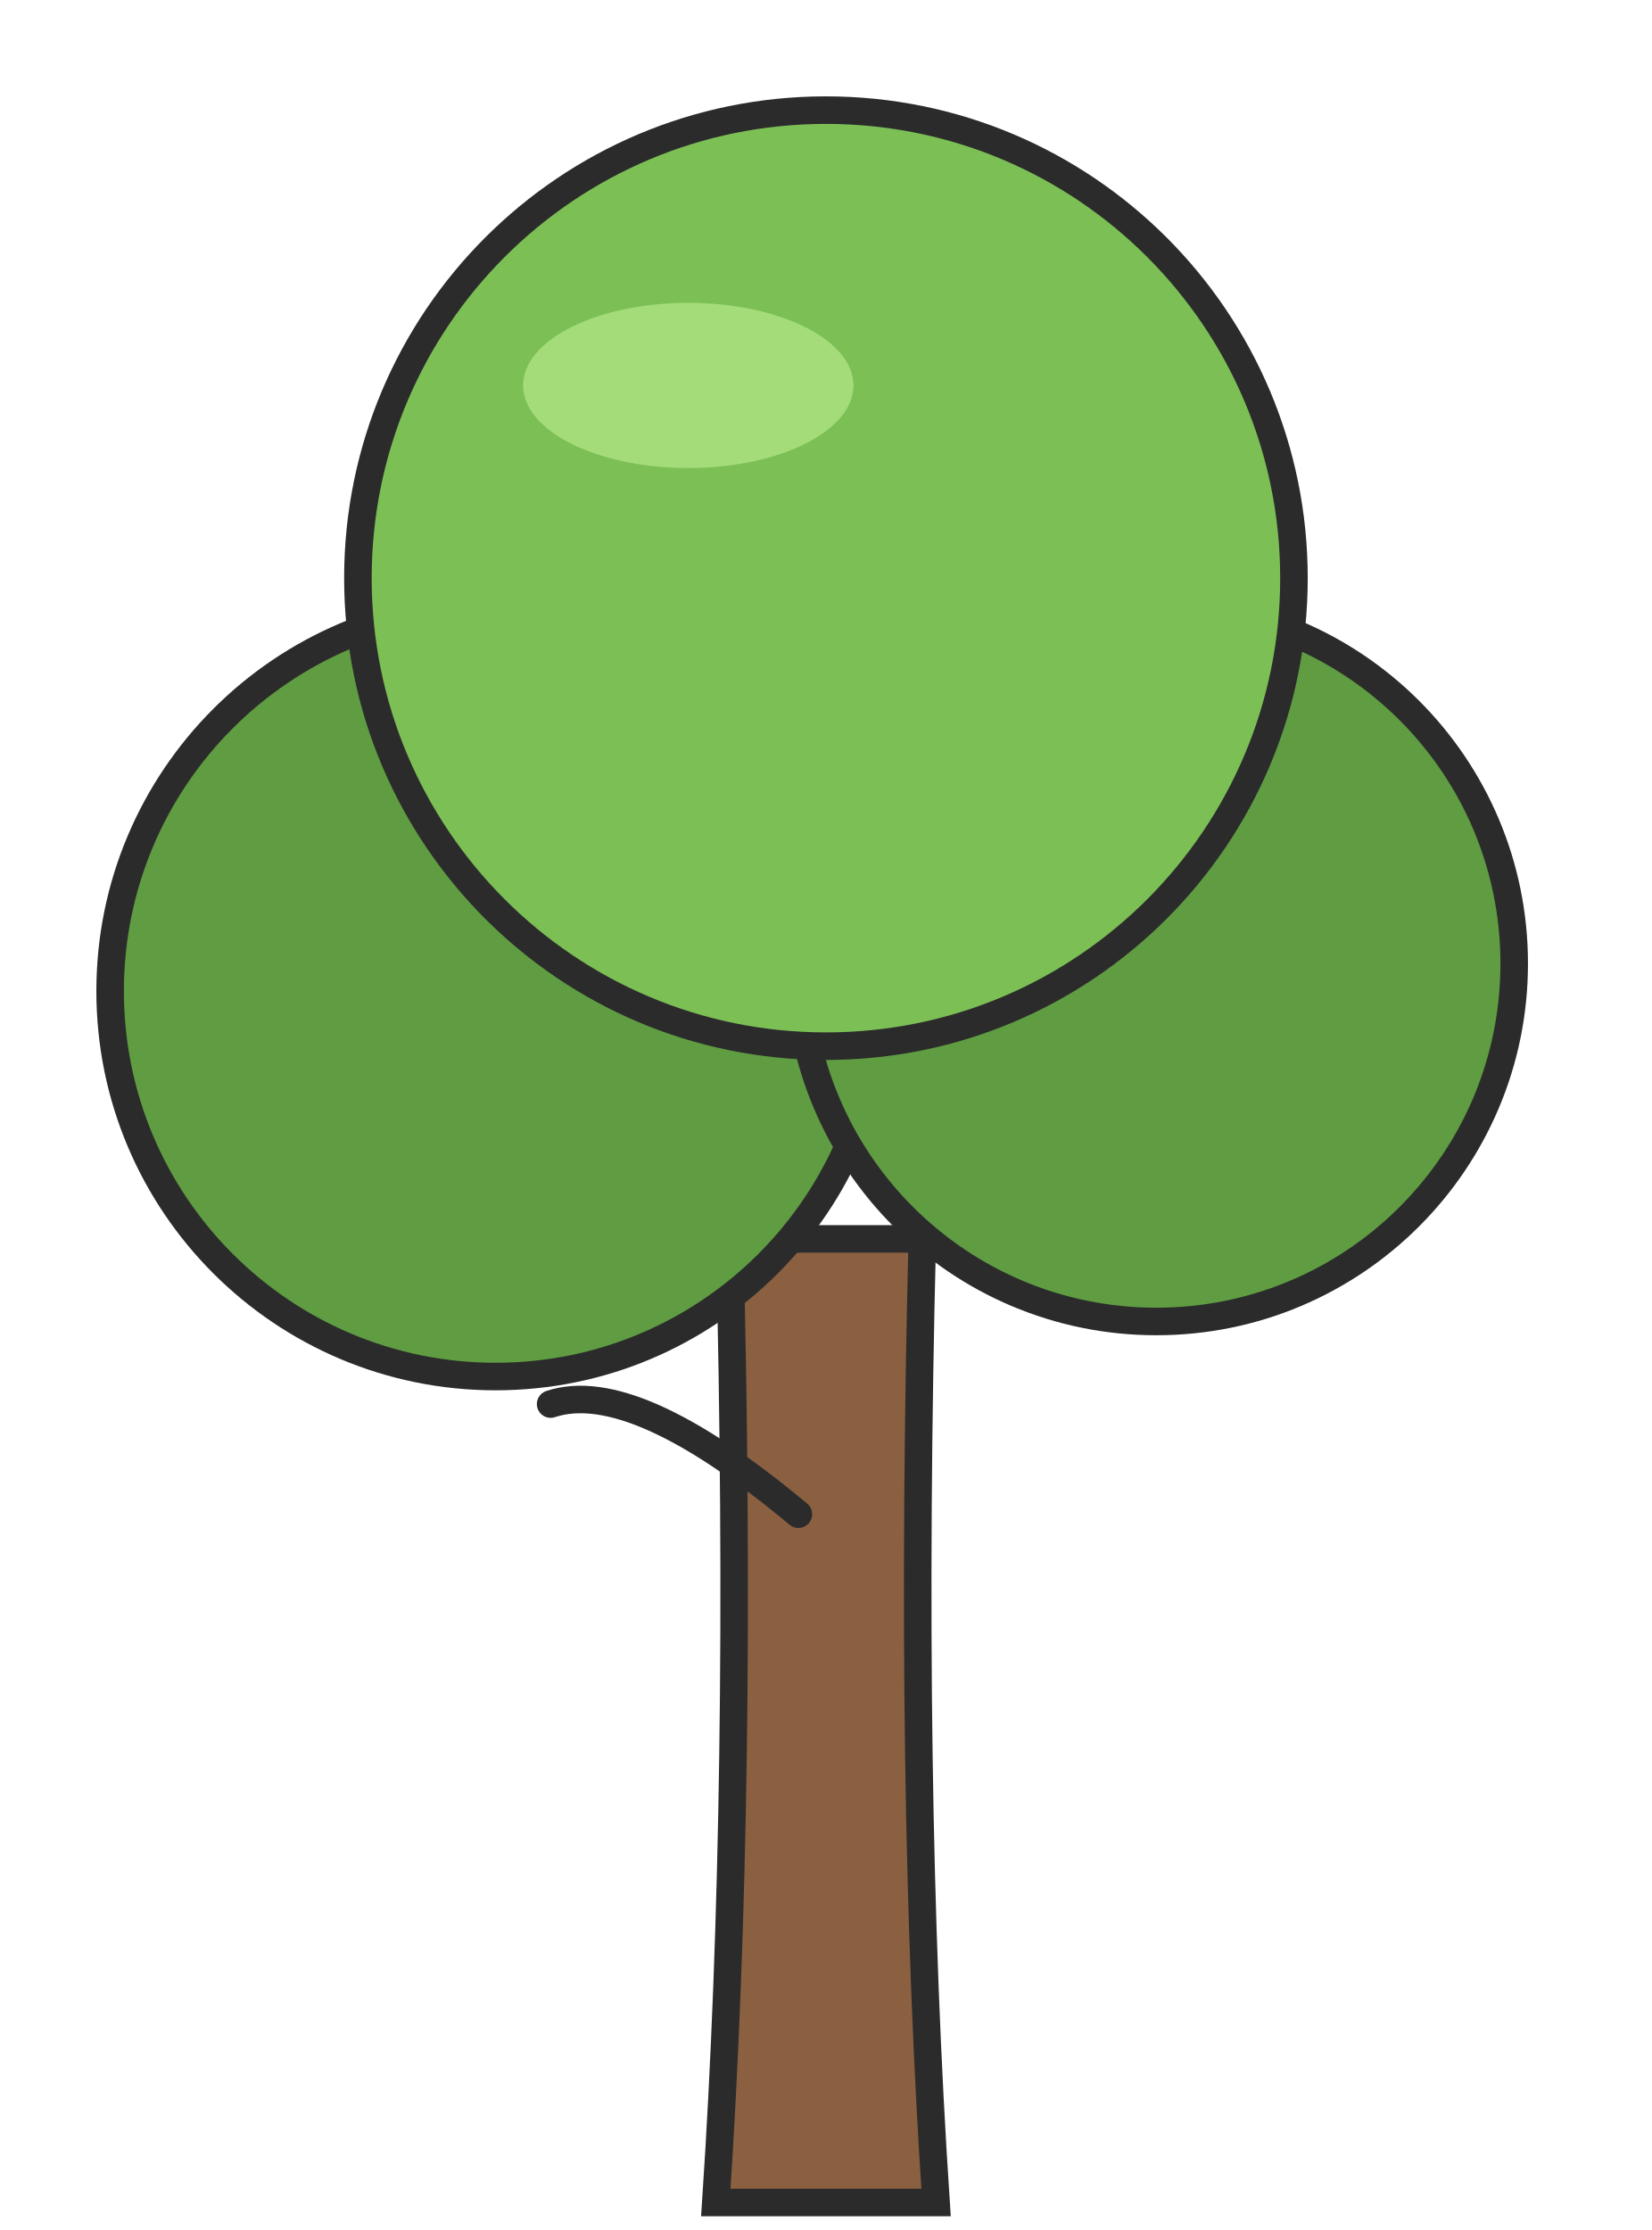
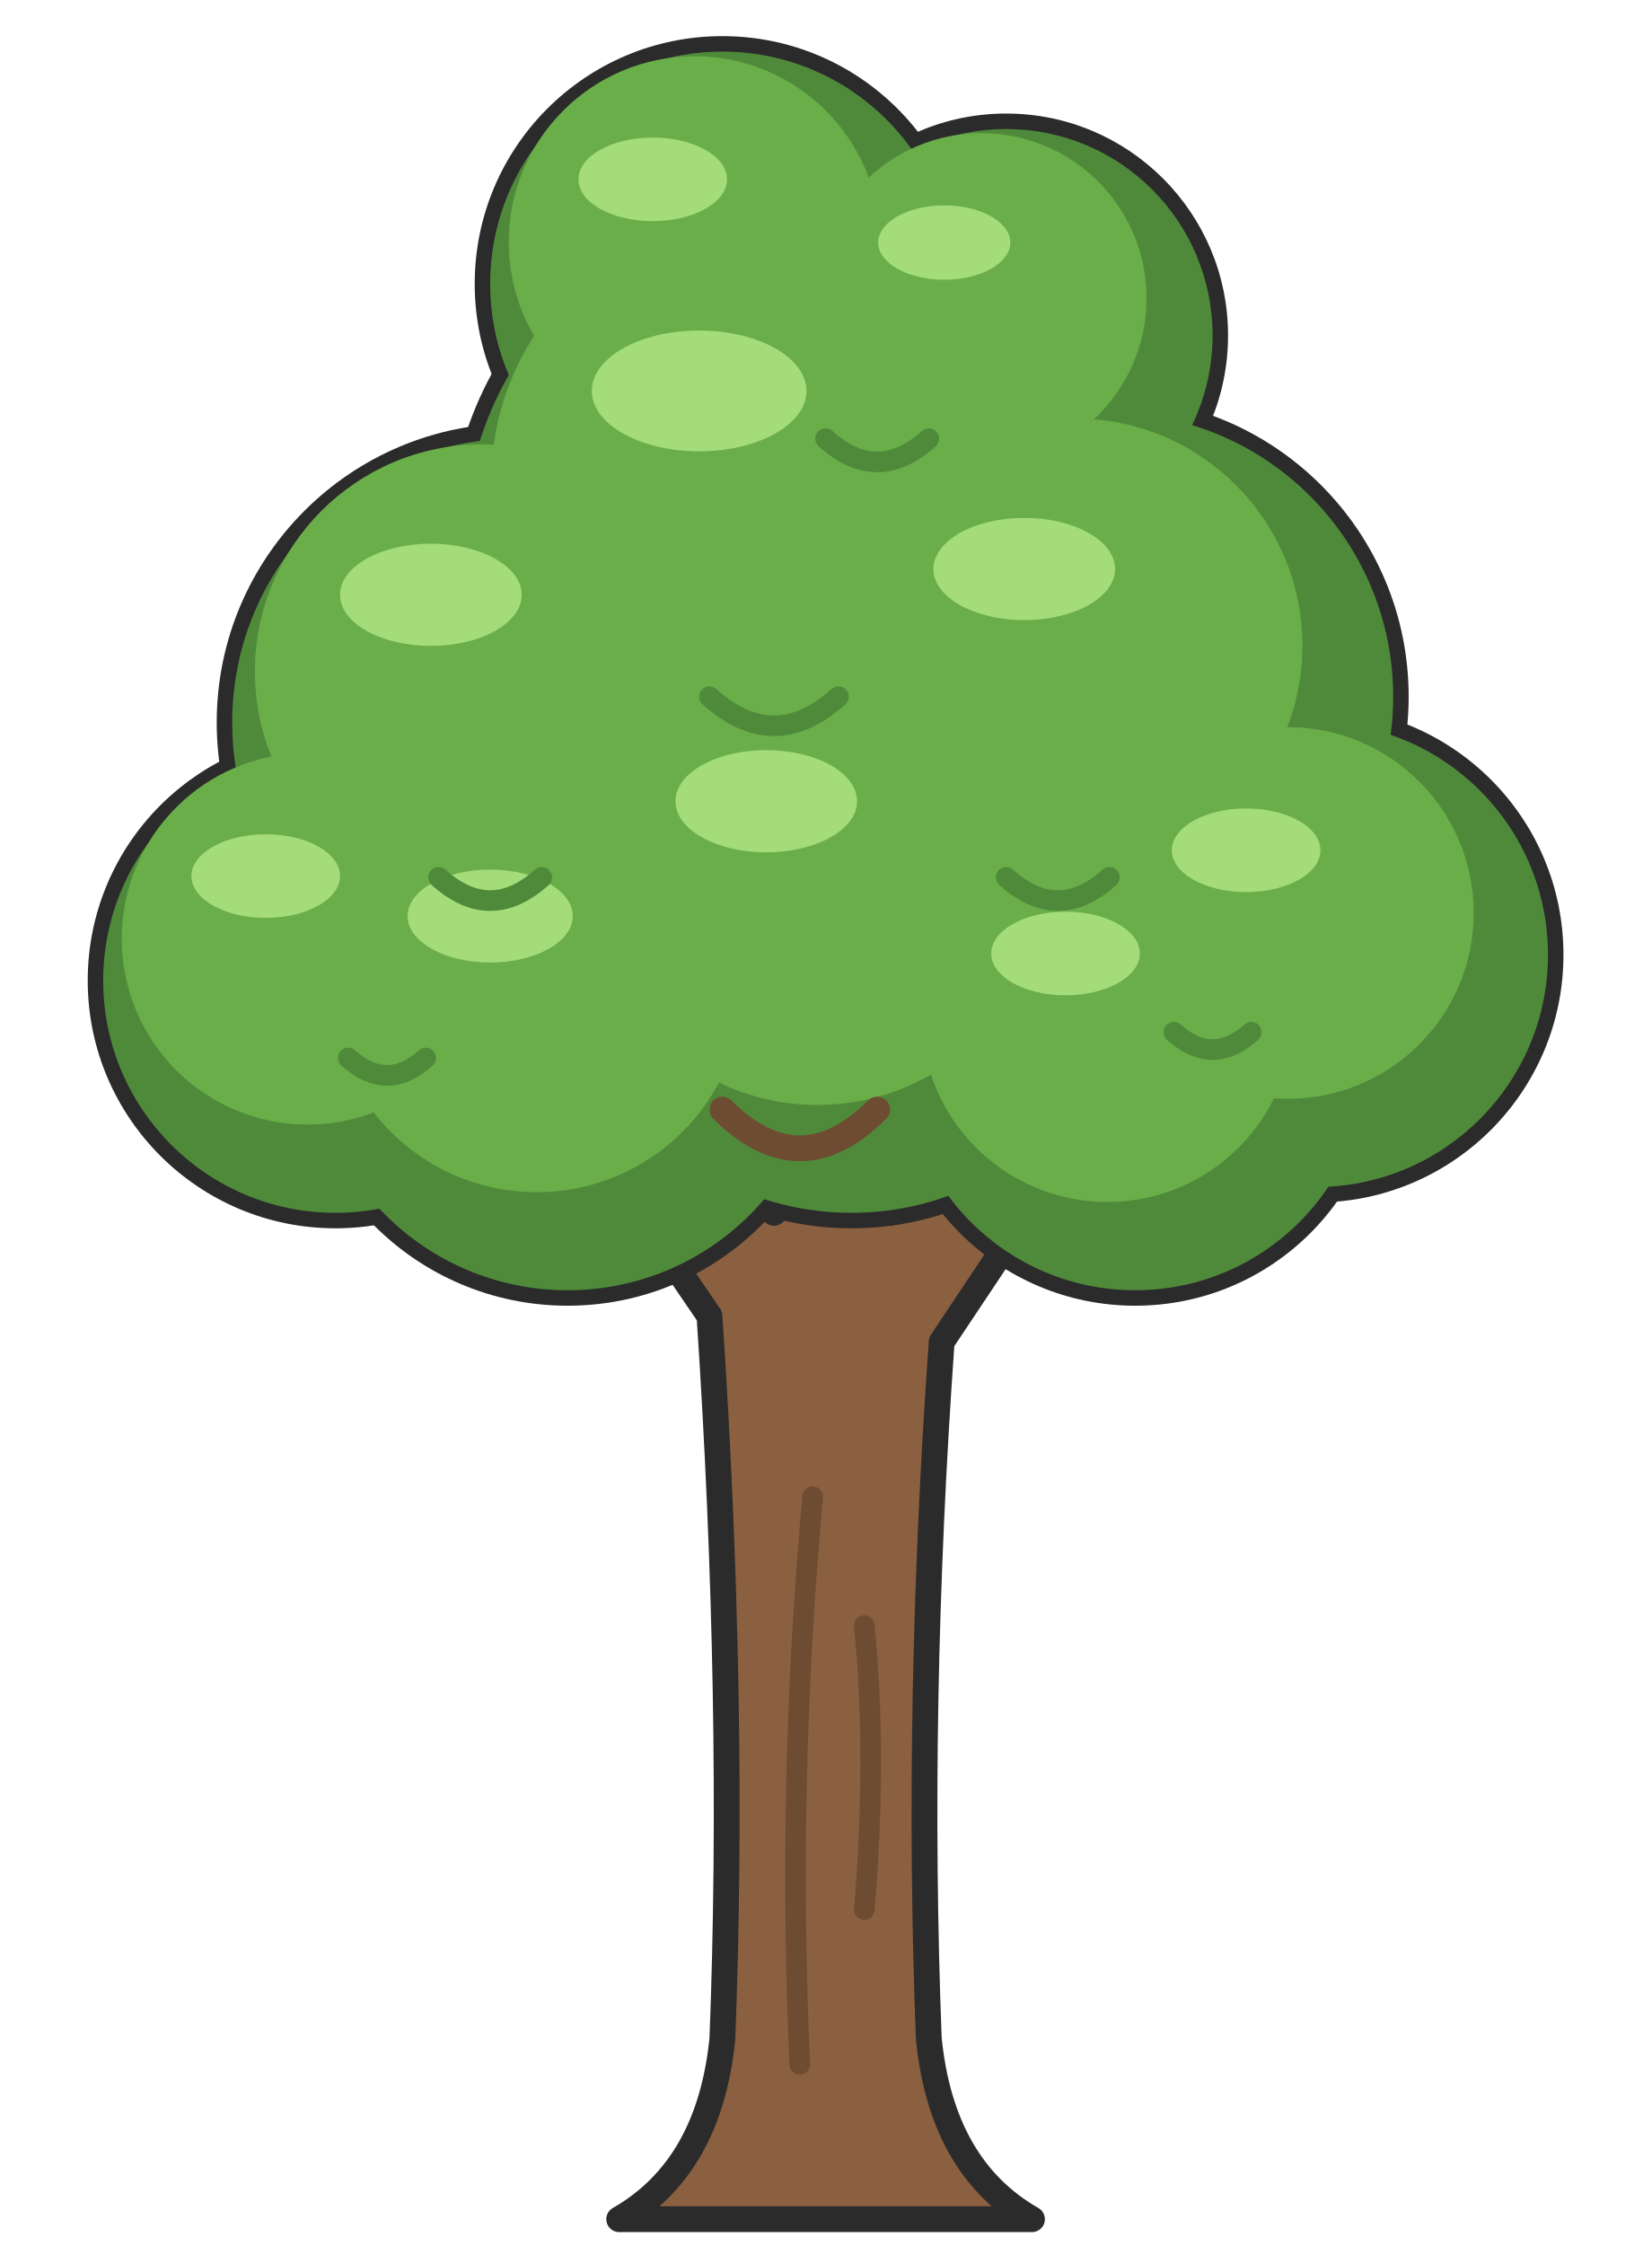
- <svg xmlns="http://www.w3.org/2000/svg" viewBox="-60 -160 120 162">
-   <path d="M -8,0 Q -6,-30 -7,-70 H 7 Q 6,-30 8,0 Z" fill="#8a6040" stroke="#2b2b2b" stroke-width="2" />
-   <path d="M -2,-50 Q -14,-60 -20,-58" stroke="#2b2b2b" stroke-width="2" fill="none" stroke-linecap="round" />
-   <circle cx="-24" cy="-88" r="28" fill="#5f9c42" stroke="#2b2b2b" stroke-width="2" />
-   <circle cx="24" cy="-90" r="26" fill="#5f9c42" stroke="#2b2b2b" stroke-width="2" />
-   <circle cx="0" cy="-118" r="34" fill="#7bbf55" stroke="#2b2b2b" stroke-width="2" />
-   <ellipse cx="-10" cy="-132" rx="12" ry="6" fill="#a4dc7a" />
+ <svg xmlns="http://www.w3.org/2000/svg" viewBox="-64 -172 128 174">
+   <path d="M -16,0 Q -9,-4 -8,-14 Q -7,-40 -9,-70 L -24,-92 L -19,-95 L -4,-78 L 0,-100 L 6,-99 L 5,-78 L 20,-96 L 25,-92 L 9,-68 Q 7,-40 8,-14 Q 9,-4 16,0 Z" fill="#8a6040" stroke="#2b2b2b" stroke-width="2" stroke-linejoin="round" />
+   <path d="M -2,-12 Q -3,-34 -1,-56 M 3,-24 Q 4,-36 3,-46" stroke="#6e4c32" stroke-width="1.6" stroke-linecap="round" fill="none" />
+   <circle cx="-38" cy="-96" r="19.2" fill="#2b2b2b" />
+   <circle cx="-24" cy="-116" r="23.2" fill="#2b2b2b" />
+   <circle cx="-2" cy="-130" r="27.2" fill="#2b2b2b" />
+   <circle cx="22" cy="-118" r="23.2" fill="#2b2b2b" />
+   <circle cx="38" cy="-98" r="19.2" fill="#2b2b2b" />
+   <circle cx="-20" cy="-92" r="21.2" fill="#2b2b2b" />
+   <circle cx="2" cy="-100" r="23.2" fill="#2b2b2b" />
+   <circle cx="24" cy="-90" r="19.2" fill="#2b2b2b" />
+   <circle cx="-8" cy="-150" r="19.2" fill="#2b2b2b" />
+   <circle cx="14" cy="-146" r="17.2" fill="#2b2b2b" />
+   <circle cx="-38" cy="-96" r="18" fill="#4f8a3a" />
+   <circle cx="-24" cy="-116" r="22" fill="#4f8a3a" />
+   <circle cx="-2" cy="-130" r="26" fill="#4f8a3a" />
+   <circle cx="22" cy="-118" r="22" fill="#4f8a3a" />
+   <circle cx="38" cy="-98" r="18" fill="#4f8a3a" />
+   <circle cx="-20" cy="-92" r="20" fill="#4f8a3a" />
+   <circle cx="2" cy="-100" r="22" fill="#4f8a3a" />
+   <circle cx="24" cy="-90" r="18" fill="#4f8a3a" />
+   <circle cx="-8" cy="-150" r="18" fill="#4f8a3a" />
+   <circle cx="14" cy="-146" r="16" fill="#4f8a3a" />
+   <circle cx="-40.16" cy="-99.24" r="14.4" fill="#6aae4a" />
+   <circle cx="-26.64" cy="-119.96" r="17.6" fill="#6aae4a" />
+   <circle cx="-5.12" cy="-134.68" r="20.8" fill="#6aae4a" />
+   <circle cx="19.36" cy="-121.96" r="17.6" fill="#6aae4a" />
+   <circle cx="35.84" cy="-101.24" r="14.4" fill="#6aae4a" />
+   <circle cx="-22.4" cy="-95.6" r="16" fill="#6aae4a" />
+   <circle cx="-0.64" cy="-103.96" r="17.6" fill="#6aae4a" />
+   <circle cx="21.84" cy="-93.24" r="14.4" fill="#6aae4a" />
+   <circle cx="-10.16" cy="-153.24" r="14.4" fill="#6aae4a" />
+   <circle cx="12.08" cy="-148.88" r="12.8" fill="#6aae4a" />
+   <ellipse cx="-43.4" cy="-104.1" rx="5.76" ry="3.24" fill="#a4dc7a" />
+   <ellipse cx="-30.6" cy="-125.9" rx="7.04" ry="3.96" fill="#a4dc7a" />
+   <ellipse cx="-9.8" cy="-141.7" rx="8.32" ry="4.68" fill="#a4dc7a" />
+   <ellipse cx="15.4" cy="-127.9" rx="7.04" ry="3.96" fill="#a4dc7a" />
+   <ellipse cx="32.6" cy="-106.1" rx="5.76" ry="3.24" fill="#a4dc7a" />
+   <ellipse cx="-26" cy="-101" rx="6.4" ry="3.6" fill="#a4dc7a" />
+   <ellipse cx="-4.6" cy="-109.9" rx="7.04" ry="3.96" fill="#a4dc7a" />
+   <ellipse cx="18.6" cy="-98.1" rx="5.76" ry="3.24" fill="#a4dc7a" />
+   <ellipse cx="-13.4" cy="-158.1" rx="5.76" ry="3.24" fill="#a4dc7a" />
+   <ellipse cx="9.2" cy="-153.2" rx="5.12" ry="2.88" fill="#a4dc7a" />
+   <path d="M -30,-104 Q -26,-100.4 -22,-104" stroke="#4f8a3a" stroke-width="1.6" stroke-linecap="round" fill="none" />
+   <path d="M -9,-118 Q -4,-113.5 1,-118" stroke="#4f8a3a" stroke-width="1.6" stroke-linecap="round" fill="none" />
+   <path d="M 14,-104 Q 18,-100.4 22,-104" stroke="#4f8a3a" stroke-width="1.6" stroke-linecap="round" fill="none" />
+   <path d="M 0,-138 Q 4,-134.4 8,-138" stroke="#4f8a3a" stroke-width="1.6" stroke-linecap="round" fill="none" />
+   <path d="M 27,-92 Q 30,-89.3 33,-92" stroke="#4f8a3a" stroke-width="1.6" stroke-linecap="round" fill="none" />
+   <path d="M -37,-90 Q -34,-87.3 -31,-90" stroke="#4f8a3a" stroke-width="1.6" stroke-linecap="round" fill="none" />
+   <path d="M -8,-86 Q -2,-80 4,-86" stroke="#6e4c32" stroke-width="2" stroke-linecap="round" fill="none" />
</svg>
